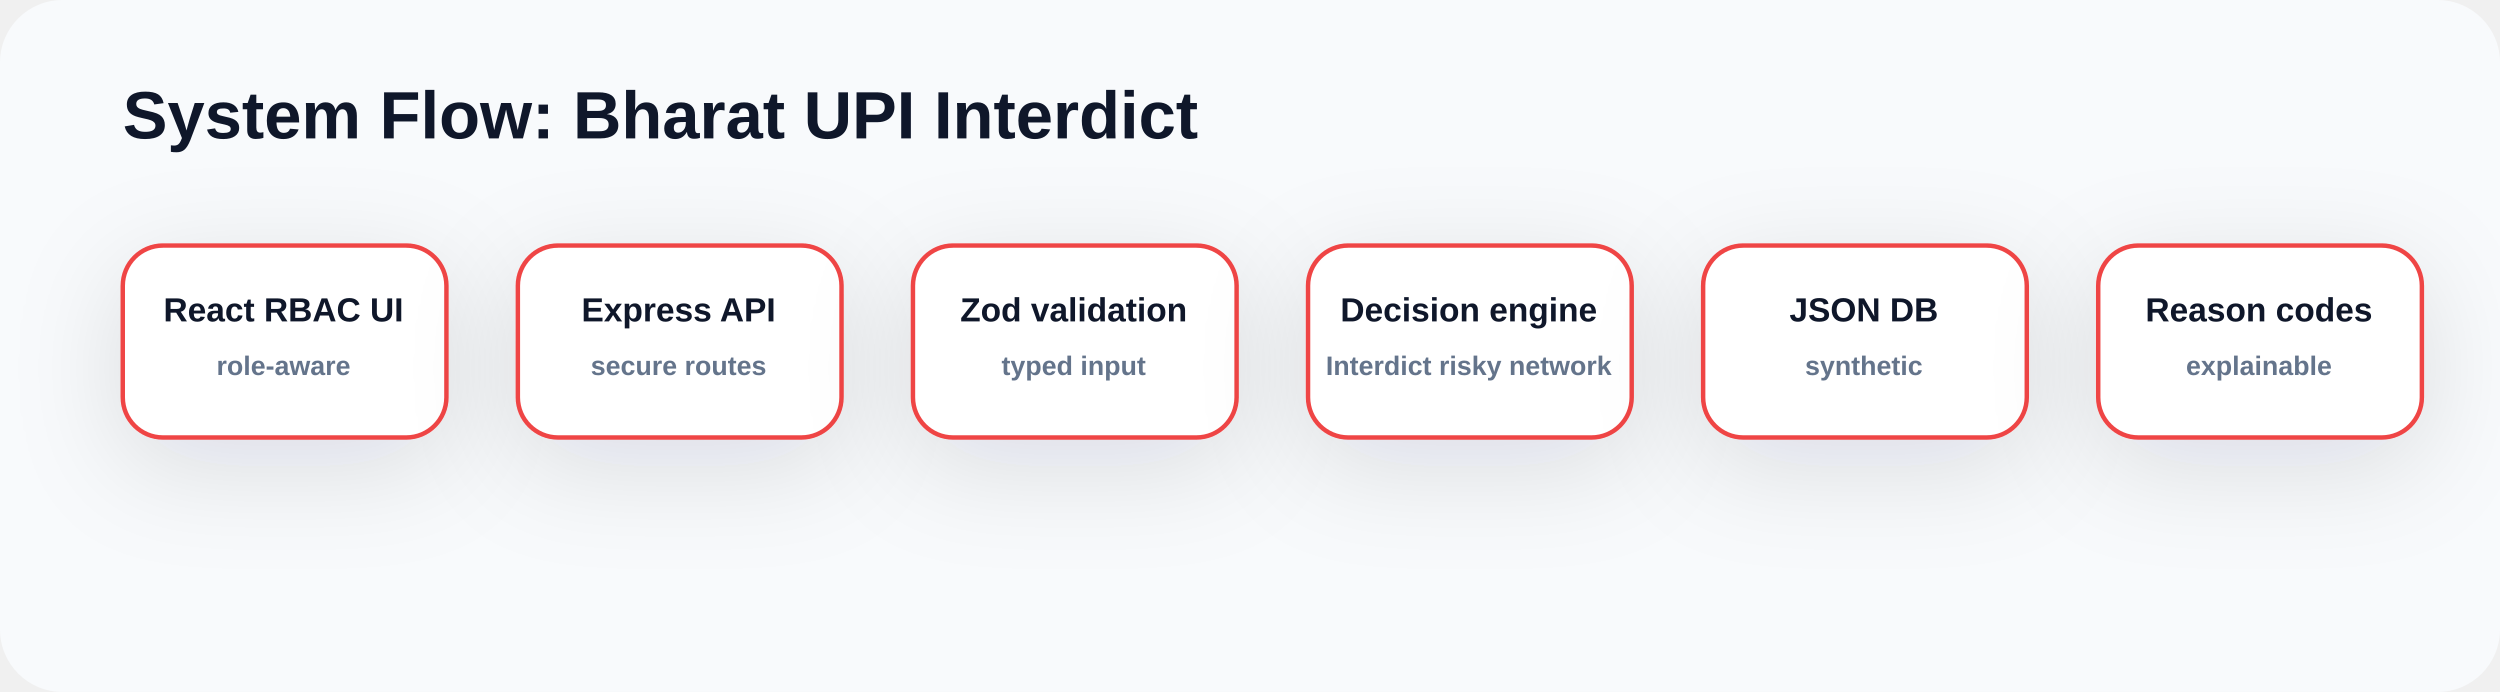
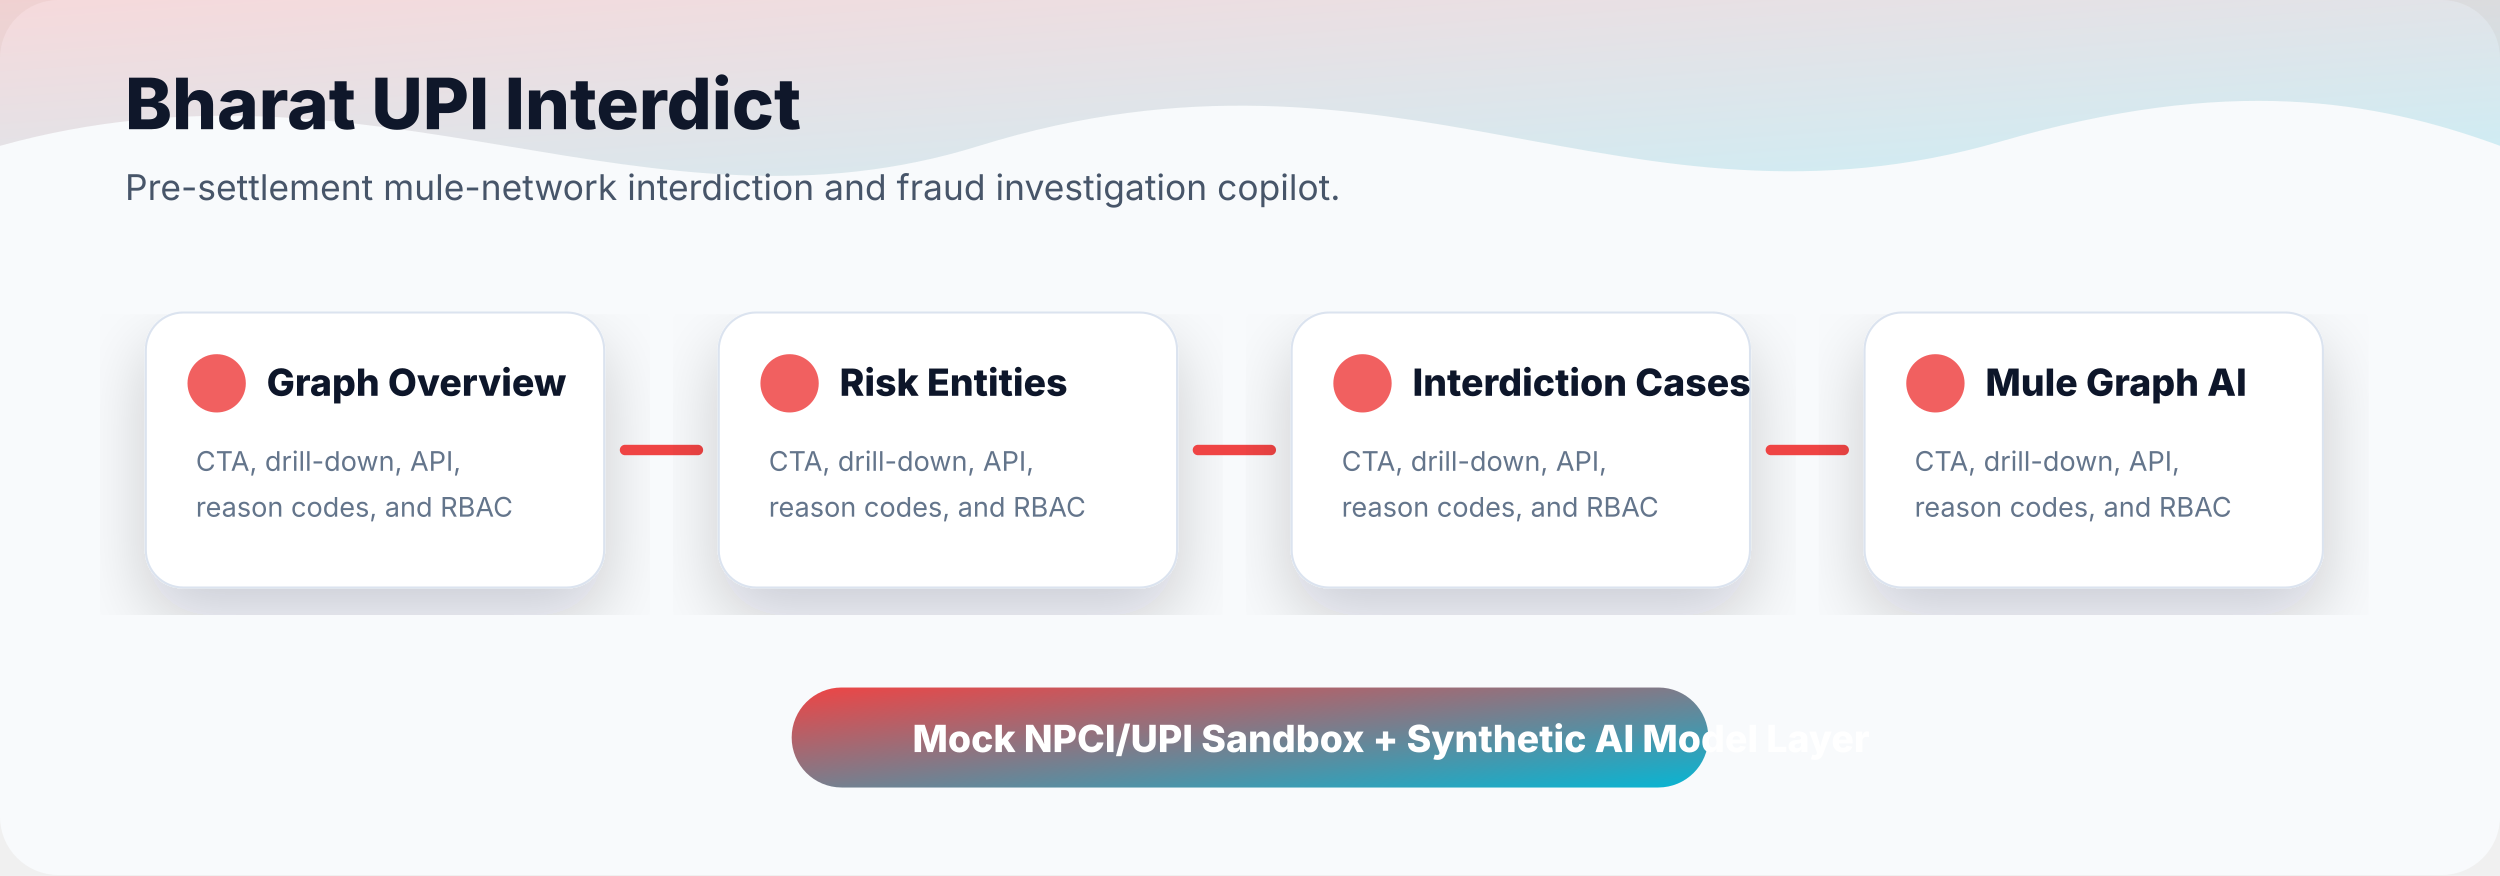
- <svg xmlns="http://www.w3.org/2000/svg" width="1120" height="310" viewBox="0 0 1120 310" fill="none" role="img" aria-label="Bharat UPI Interdict system map">
+ <svg xmlns="http://www.w3.org/2000/svg" width="1200" height="420" viewBox="0 0 1200 420" role="img" aria-label="Bharat UPI Interdict unique system map">
  <defs>
-     <linearGradient id="brand" x1="40" y1="0" x2="1080" y2="300">
-       <stop stop-color="#ef4444" />
-       <stop offset=".55" stop-color="#22d3ee" />
-       <stop offset="1" stop-color="#f59e0b" />
+     <linearGradient id="g" x1="0" y1="0" x2="1" y2="1">
+       <stop offset="0%" stop-color="#ef4444" />
+       <stop offset="100%" stop-color="#06b6d4" />
    </linearGradient>
-     <style>
-       .canvas{fill:#f8fafc}.box{fill:#fff;stroke:url(#brand);stroke-width:2;filter:drop-shadow(0 12px 24px rgba(15,23,42,.12))}
-       .boxTitle{font:800 15px ui-sans-serif,Segoe UI,Arial;fill:#0f172a;text-anchor:middle}
-       .boxSub{font:600 12px ui-sans-serif,Segoe UI,Arial;fill:#64748b;text-anchor:middle}
-       .title{font:900 30px ui-sans-serif,Segoe UI,Arial;fill:#0f172a}
-       .flow{stroke:url(#brand);stroke-width:5;stroke-linecap:round;stroke-dasharray:10 10}
-     </style>
+     <filter id="shadow">
+       <feDropShadow dx="0" dy="14" stdDeviation="16" flood-color="#0f172a" flood-opacity=".18" />
+     </filter>
  </defs>
-   <rect width="1120" height="310" rx="28" class="canvas" />
-   <text x="55" y="62" class="title">System Flow: Bharat UPI Interdict</text>
-   <g>
-     <rect x="55" y="110" width="145" height="86" rx="18" class="box" />
-     <text x="127" y="144" class="boxTitle">React RBAC UI</text>
-     <text x="127" y="168" class="boxSub">role-aware</text>
+   <rect width="1200" height="420" rx="28" fill="#f8fafc" />
+   <path d="M0 70 C180 20 310 120 470 70 C670 8 780 120 960 68 C1070 36 1140 48 1200 70 L1200 0 L0 0 Z" fill="url(#g)" opacity=".18" />
+   <text x="60" y="62" font-family="Inter, Segoe UI, Arial" font-size="34" font-weight="800" fill="#0f172a">Bharat UPI Interdict</text>
+   <text x="60" y="96" font-family="Inter, Segoe UI, Arial" font-size="17" fill="#475569">Pre-settlement mule-network interdiction and fraud investigation copilot.</text>
+   <g filter="url(#shadow)">
+     <rect x="70" y="150" width="220" height="132" rx="18" fill="#ffffff" stroke="#dbe3ef" />
+     <circle cx="104" cy="184" r="14" fill="#ef4444" opacity=".85" />
+     <text x="128" y="190" font-family="Inter, Segoe UI, Arial" font-size="18" font-weight="800" fill="#0f172a">Graph Overview</text>
+     <text x="94" y="226" font-family="Inter, Segoe UI, Arial" font-size="13" fill="#64748b">CTA, drill-down, API,</text>
+     <text x="94" y="248" font-family="Inter, Segoe UI, Arial" font-size="13" fill="#64748b">reason codes, and RBAC</text>
  </g>
-   <g>
-     <rect x="232" y="110" width="145" height="86" rx="18" class="box" />
-     <text x="304" y="144" class="boxTitle">Express API</text>
-     <text x="304" y="168" class="boxSub">secure routes</text>
+   <path d="M300 216 L335 216" stroke="#ef4444" stroke-width="5" stroke-linecap="round" />
+   <g filter="url(#shadow)">
+     <rect x="345" y="150" width="220" height="132" rx="18" fill="#ffffff" stroke="#dbe3ef" />
+     <circle cx="379" cy="184" r="14" fill="#ef4444" opacity=".85" />
+     <text x="403" y="190" font-family="Inter, Segoe UI, Arial" font-size="18" font-weight="800" fill="#0f172a">Risk Entities</text>
+     <text x="369" y="226" font-family="Inter, Segoe UI, Arial" font-size="13" fill="#64748b">CTA, drill-down, API,</text>
+     <text x="369" y="248" font-family="Inter, Segoe UI, Arial" font-size="13" fill="#64748b">reason codes, and RBAC</text>
  </g>
-   <g>
-     <rect x="409" y="110" width="145" height="86" rx="18" class="box" />
-     <text x="481" y="144" class="boxTitle">Zod validation</text>
-     <text x="481" y="168" class="boxSub">typed input</text>
+   <path d="M575 216 L610 216" stroke="#ef4444" stroke-width="5" stroke-linecap="round" />
+   <g filter="url(#shadow)">
+     <rect x="620" y="150" width="220" height="132" rx="18" fill="#ffffff" stroke="#dbe3ef" />
+     <circle cx="654" cy="184" r="14" fill="#ef4444" opacity=".85" />
+     <text x="678" y="190" font-family="Inter, Segoe UI, Arial" font-size="18" font-weight="800" fill="#0f172a">Interdiction Cases</text>
+     <text x="644" y="226" font-family="Inter, Segoe UI, Arial" font-size="13" fill="#64748b">CTA, drill-down, API,</text>
+     <text x="644" y="248" font-family="Inter, Segoe UI, Arial" font-size="13" fill="#64748b">reason codes, and RBAC</text>
  </g>
-   <g>
-     <rect x="586" y="110" width="145" height="86" rx="18" class="box" />
-     <text x="658" y="144" class="boxTitle">Decision engine</text>
-     <text x="658" y="168" class="boxSub">Interdict risky network</text>
+   <path d="M850 216 L885 216" stroke="#ef4444" stroke-width="5" stroke-linecap="round" />
+   <g filter="url(#shadow)">
+     <rect x="895" y="150" width="220" height="132" rx="18" fill="#ffffff" stroke="#dbe3ef" />
+     <circle cx="929" cy="184" r="14" fill="#ef4444" opacity=".85" />
+     <text x="953" y="190" font-family="Inter, Segoe UI, Arial" font-size="18" font-weight="800" fill="#0f172a">Mule Graph AI</text>
+     <text x="919" y="226" font-family="Inter, Segoe UI, Arial" font-size="13" fill="#64748b">CTA, drill-down, API,</text>
+     <text x="919" y="248" font-family="Inter, Segoe UI, Arial" font-size="13" fill="#64748b">reason codes, and RBAC</text>
  </g>
-   <g>
-     <rect x="763" y="110" width="145" height="86" rx="18" class="box" />
-     <text x="835" y="144" class="boxTitle">JSON DB</text>
-     <text x="835" y="168" class="boxSub">synthetic</text>
-   </g>
-   <g>
-     <rect x="940" y="110" width="145" height="86" rx="18" class="box" />
-     <text x="1012" y="144" class="boxTitle">Reason codes</text>
-     <text x="1012" y="168" class="boxSub">explainable</text>
-   </g>
-   <path d="M200 153H232" class="flow">
-     <animate attributeName="stroke-dashoffset" values="0;-32" dur="2.4s" repeatCount="indefinite" />
-   </path>
-   <path d="M377 153H409" class="flow">
-     <animate attributeName="stroke-dashoffset" values="0;-32" dur="2.4s" repeatCount="indefinite" />
-   </path>
-   <path d="M554 153H586" class="flow">
-     <animate attributeName="stroke-dashoffset" values="0;-32" dur="2.4s" repeatCount="indefinite" />
-   </path>
-   <path d="M731 153H763" class="flow">
-     <animate attributeName="stroke-dashoffset" values="0;-32" dur="2.4s" repeatCount="indefinite" />
-   </path>
-   <path d="M908 153H940" class="flow">
-     <animate attributeName="stroke-dashoffset" values="0;-32" dur="2.4s" repeatCount="indefinite" />
-   </path>
+   <rect x="380" y="330" width="440" height="48" rx="24" fill="url(#g)" />
+   <text x="438" y="361" font-family="Inter, Segoe UI, Arial" font-size="18" font-weight="800" fill="#ffffff">Mock NPCI/UPI Sandbox + Synthetic AI Model Layer</text>
</svg>
